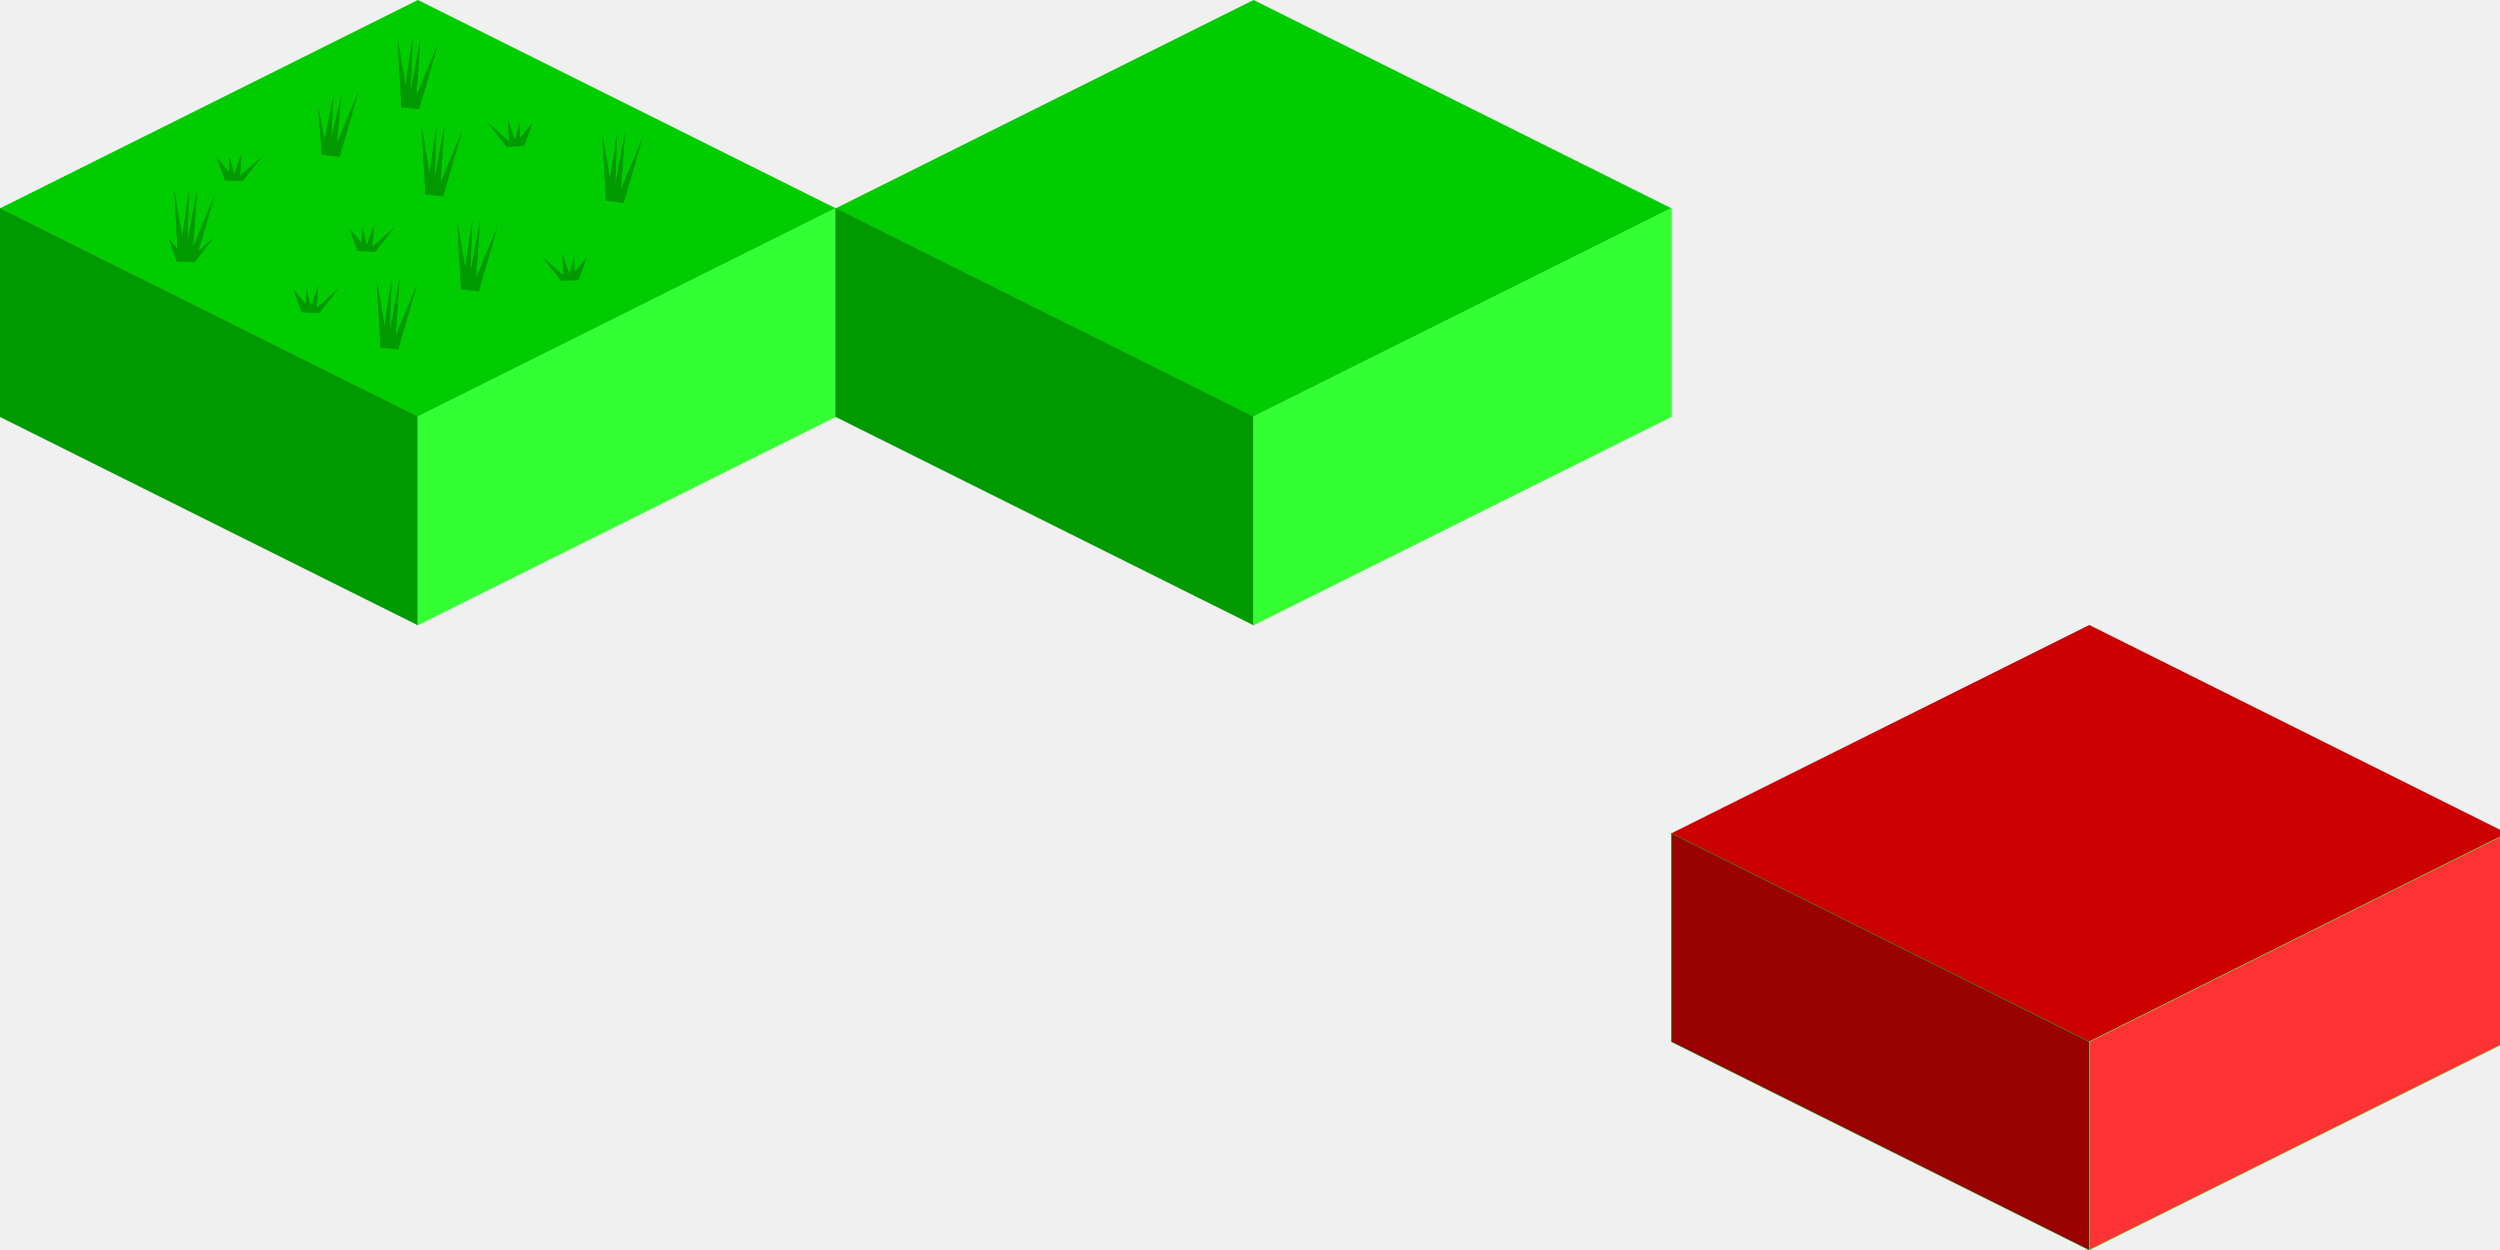
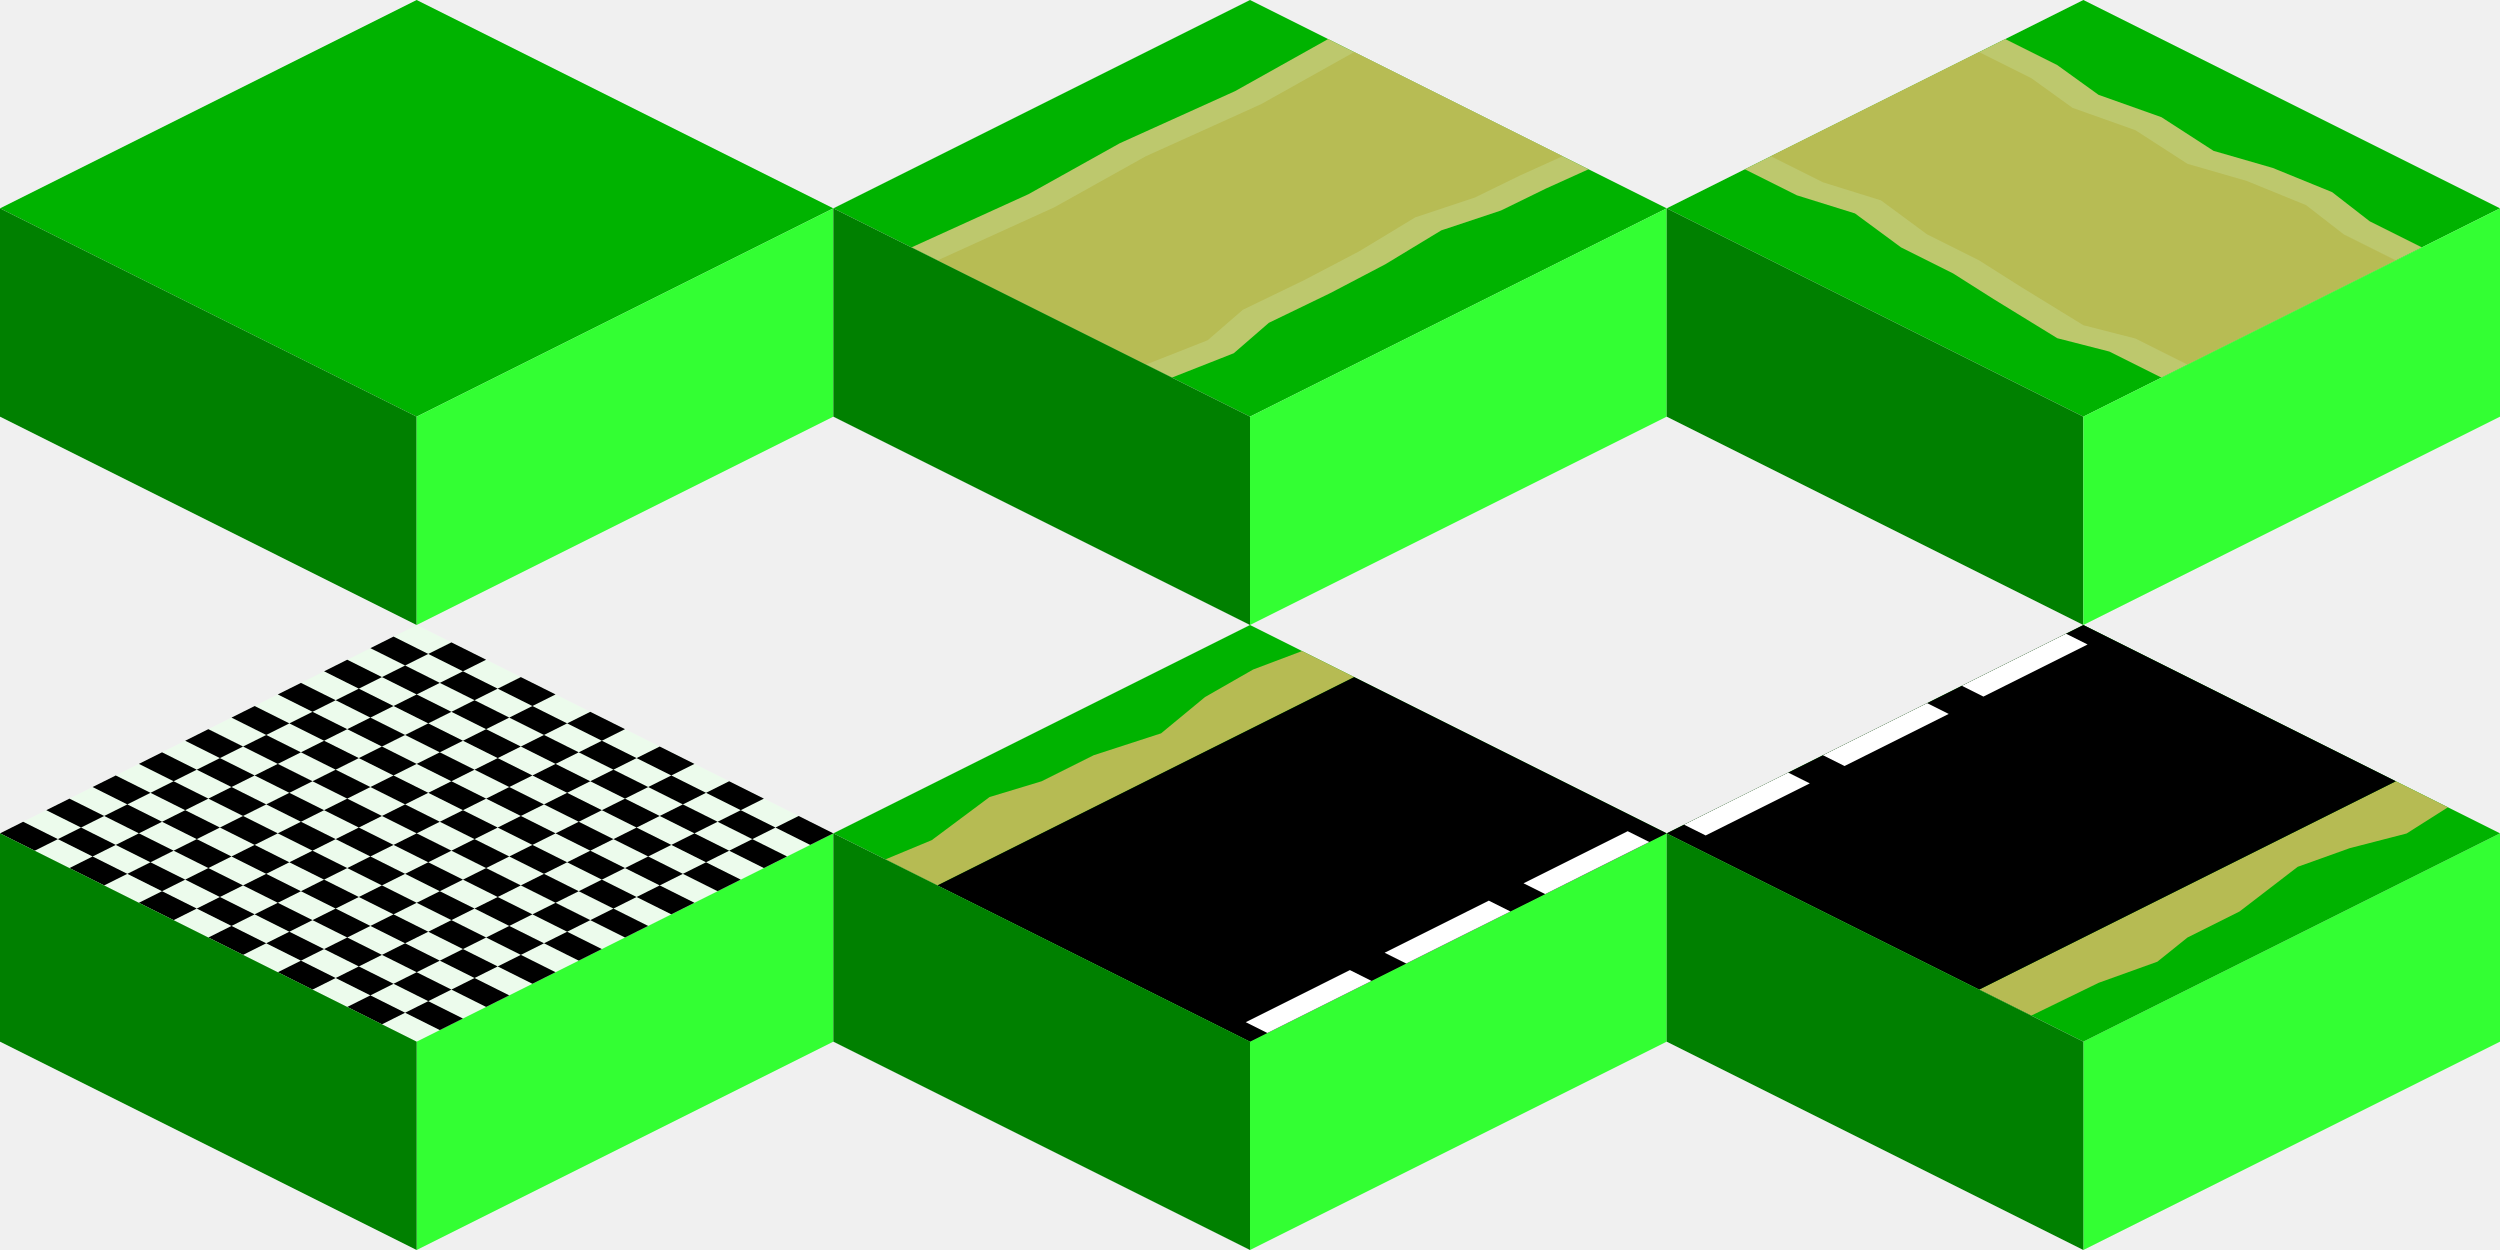
- <svg xmlns="http://www.w3.org/2000/svg" width="192" height="96" viewBox="0 0 50.8 25.4" version="1.1" id="svg5">
+ <svg xmlns="http://www.w3.org/2000/svg" id="svg5" version="1.1" viewBox="0 0 101.6 50.8" height="192" width="384">
  <defs id="defs2" />
  <g id="layer1">
-     <path style="fill:#00cc00;fill-opacity:1;stroke:none;stroke-width:0.01;stroke-linecap:butt;stroke-linejoin:miter;stroke-opacity:1;stroke-miterlimit:4;stroke-dasharray:none" d="M 0,4.233 8.491,0 16.982,4.233 8.491,8.467 Z" id="path6572" />
-     <path id="path5119" style="fill:#009900;fill-opacity:1;stroke:none;stroke-width:1px;stroke-linecap:butt;stroke-linejoin:miter;stroke-opacity:1" d="M 15.141,14.547 14.383,18.668 14.533,14.551 13.99,18.195 13.387,14.633 13.678,19.842 C 13.678,19.842 15.049,19.978 15.033,20.008 L 16.486,14.996 14.83,18.984 Z" transform="scale(0.2645833)" />
-     <path id="path5483" style="fill:#009900;fill-opacity:1;stroke:none;stroke-width:0.265px;stroke-linecap:butt;stroke-linejoin:miter;stroke-opacity:1" d="M 8.119,5.658 7.918,6.749 7.958,5.659 7.815,6.624 7.655,5.681 7.732,7.059 C 7.732,7.059 8.095,7.095 8.091,7.103 L 8.475,5.777 8.037,6.832 Z" />
-     <path id="path5565" style="fill:#009900;fill-opacity:1;stroke:none;stroke-width:0.265px;stroke-linecap:butt;stroke-linejoin:miter;stroke-opacity:1" d="M 6.935,1.945 6.728,2.833 6.774,1.946 6.599,2.84 6.465,2.181 6.542,3.144 C 6.542,3.144 6.904,3.18 6.9,3.188 L 7.285,1.862 6.846,2.917 Z" />
-     <path id="path5567" style="fill:#009900;fill-opacity:1;stroke:none;stroke-width:0.265px;stroke-linecap:butt;stroke-linejoin:miter;stroke-opacity:1" d="M 9.032,2.548 8.832,3.639 8.871,2.549 8.728,3.514 8.568,2.571 8.645,3.949 C 8.645,3.949 9.008,3.985 9.004,3.993 L 9.388,2.667 8.95,3.722 Z" />
-     <path id="path5569" style="fill:#009900;fill-opacity:1;stroke:none;stroke-width:0.161px;stroke-linecap:butt;stroke-linejoin:miter;stroke-opacity:1" d="M 7.602,4.563 7.452,4.985 7.361,4.624 7.348,4.938 7.101,4.639 7.266,5.1 C 7.266,5.1 7.628,5.114 7.624,5.117 L 8.009,4.623 7.571,5.016 Z" />
-     <path id="path5571" style="fill:#009900;fill-opacity:1;stroke:none;stroke-width:0.265px;stroke-linecap:butt;stroke-linejoin:miter;stroke-opacity:1" d="M 9.756,4.477 9.556,5.568 9.596,4.478 9.452,5.443 9.292,4.5 9.369,5.878 C 9.369,5.878 9.732,5.914 9.728,5.922 L 10.112,4.596 9.674,5.651 Z" />
-     <path id="path5573" style="fill:#009900;fill-opacity:1;stroke:none;stroke-width:0.265px;stroke-linecap:butt;stroke-linejoin:miter;stroke-opacity:1" d="M 8.544,0.776 8.344,1.866 8.384,0.777 8.24,1.741 8.08,0.798 8.157,2.177 C 8.157,2.177 8.52,2.213 8.516,2.221 L 8.9,0.895 8.462,1.95 Z" />
-     <path id="path5575" style="fill:#009900;fill-opacity:1;stroke:none;stroke-width:0.265px;stroke-linecap:butt;stroke-linejoin:miter;stroke-opacity:1" d="M 12.701,2.68 12.501,3.77 12.541,2.681 12.397,3.645 12.237,2.702 12.314,4.081 C 12.314,4.081 12.677,4.117 12.673,4.125 L 13.057,2.798 12.619,3.854 Z" />
-     <path id="path6231" style="fill:#009900;fill-opacity:1;stroke:none;stroke-width:0.161px;stroke-linecap:butt;stroke-linejoin:miter;stroke-opacity:1" d="M 4.907,3.127 4.758,3.549 4.667,3.189 4.654,3.502 4.407,3.203 4.571,3.664 C 4.571,3.664 4.934,3.678 4.93,3.681 L 5.314,3.187 4.876,3.58 Z" />
-     <path id="path6233" style="fill:#009900;fill-opacity:1;stroke:none;stroke-width:0.161px;stroke-linecap:butt;stroke-linejoin:miter;stroke-opacity:1" d="M 3.93,4.774 3.78,5.196 3.689,4.835 3.676,5.149 3.429,4.85 3.594,5.311 C 3.594,5.311 3.956,5.325 3.952,5.328 L 4.337,4.834 3.899,5.227 Z" />
-     <path id="path6235" style="fill:#009900;fill-opacity:1;stroke:none;stroke-width:0.161px;stroke-linecap:butt;stroke-linejoin:miter;stroke-opacity:1" d="M 6.467,5.807 6.317,6.229 6.226,5.868 6.213,6.182 5.966,5.883 6.131,6.344 C 6.131,6.344 6.493,6.358 6.489,6.361 L 6.874,5.867 6.436,6.26 Z" />
-     <path id="path6237" style="fill:#009900;fill-opacity:1;stroke:none;stroke-width:0.161px;stroke-linecap:butt;stroke-linejoin:miter;stroke-opacity:1" d="M 10.317,2.429 10.466,2.85 10.557,2.49 10.57,2.804 10.817,2.504 10.653,2.966 C 10.653,2.966 10.29,2.979 10.294,2.982 L 9.91,2.489 10.348,2.881 Z" />
-     <path id="path6239" style="fill:#009900;fill-opacity:1;stroke:none;stroke-width:0.161px;stroke-linecap:butt;stroke-linejoin:miter;stroke-opacity:1" d="M 11.423,5.153 11.573,5.574 11.664,5.214 11.677,5.528 11.924,5.228 11.759,5.69 C 11.759,5.69 11.397,5.703 11.401,5.706 L 11.016,5.213 11.455,5.605 Z" />
-     <path style="fill:#009900;fill-opacity:1;stroke:#009900;stroke-width:0.01;stroke-linecap:butt;stroke-linejoin:miter;stroke-opacity:1;stroke-miterlimit:4;stroke-dasharray:none" d="M 0,4.233 V 8.467 L 8.491,12.7 V 8.467 Z" id="path1020" />
-     <path id="path1026" style="fill:#009900;fill-opacity:1;stroke:none;stroke-width:1px;stroke-linecap:butt;stroke-linejoin:miter;stroke-opacity:1" d="M 15.141,14.547 14.383,18.668 14.533,14.551 13.99,18.195 13.387,14.633 13.678,19.842 C 13.678,19.842 15.049,19.978 15.033,20.008 L 16.486,14.996 14.83,18.984 Z" transform="scale(0.2645833)" />
-     <path id="path1028" style="fill:#009900;fill-opacity:1;stroke:none;stroke-width:0.265px;stroke-linecap:butt;stroke-linejoin:miter;stroke-opacity:1" d="M 8.119,5.658 7.918,6.749 7.958,5.659 7.815,6.624 7.655,5.681 7.732,7.059 C 7.732,7.059 8.095,7.095 8.091,7.103 L 8.475,5.777 8.037,6.832 Z" />
-     <path id="path1030" style="fill:#009900;fill-opacity:1;stroke:none;stroke-width:0.265px;stroke-linecap:butt;stroke-linejoin:miter;stroke-opacity:1" d="M 6.935,1.945 6.728,2.833 6.774,1.946 6.599,2.84 6.465,2.181 6.542,3.144 C 6.542,3.144 6.904,3.18 6.9,3.188 L 7.285,1.862 6.846,2.917 Z" />
-     <path id="path1032" style="fill:#009900;fill-opacity:1;stroke:none;stroke-width:0.265px;stroke-linecap:butt;stroke-linejoin:miter;stroke-opacity:1" d="M 9.032,2.548 8.832,3.639 8.871,2.549 8.728,3.514 8.568,2.571 8.645,3.949 C 8.645,3.949 9.008,3.985 9.004,3.993 L 9.388,2.667 8.95,3.722 Z" />
-     <path id="path1034" style="fill:#009900;fill-opacity:1;stroke:none;stroke-width:0.161px;stroke-linecap:butt;stroke-linejoin:miter;stroke-opacity:1" d="M 7.602,4.563 7.452,4.985 7.361,4.624 7.348,4.938 7.101,4.639 7.266,5.1 C 7.266,5.1 7.628,5.114 7.624,5.117 L 8.009,4.623 7.571,5.016 Z" />
-     <path id="path1036" style="fill:#009900;fill-opacity:1;stroke:none;stroke-width:0.265px;stroke-linecap:butt;stroke-linejoin:miter;stroke-opacity:1" d="M 9.756,4.477 9.556,5.568 9.596,4.478 9.452,5.443 9.292,4.5 9.369,5.878 C 9.369,5.878 9.732,5.914 9.728,5.922 L 10.112,4.596 9.674,5.651 Z" />
-     <path id="path1038" style="fill:#009900;fill-opacity:1;stroke:none;stroke-width:0.265px;stroke-linecap:butt;stroke-linejoin:miter;stroke-opacity:1" d="M 8.544,0.776 8.344,1.866 8.384,0.777 8.24,1.741 8.08,0.798 8.157,2.177 C 8.157,2.177 8.52,2.213 8.516,2.221 L 8.9,0.895 8.462,1.95 Z" />
-     <path id="path1040" style="fill:#009900;fill-opacity:1;stroke:none;stroke-width:0.265px;stroke-linecap:butt;stroke-linejoin:miter;stroke-opacity:1" d="M 12.701,2.68 12.501,3.77 12.541,2.681 12.397,3.645 12.237,2.702 12.314,4.081 C 12.314,4.081 12.677,4.117 12.673,4.125 L 13.057,2.798 12.619,3.854 Z" />
-     <path id="path1042" style="fill:#009900;fill-opacity:1;stroke:none;stroke-width:0.161px;stroke-linecap:butt;stroke-linejoin:miter;stroke-opacity:1" d="M 4.907,3.127 4.758,3.549 4.667,3.189 4.654,3.502 4.407,3.203 4.571,3.664 C 4.571,3.664 4.934,3.678 4.93,3.681 L 5.314,3.187 4.876,3.58 Z" />
-     <path id="path1044" style="fill:#009900;fill-opacity:1;stroke:none;stroke-width:0.161px;stroke-linecap:butt;stroke-linejoin:miter;stroke-opacity:1" d="M 3.93,4.774 3.78,5.196 3.689,4.835 3.676,5.149 3.429,4.85 3.594,5.311 C 3.594,5.311 3.956,5.325 3.952,5.328 L 4.337,4.834 3.899,5.227 Z" />
-     <path id="path1046" style="fill:#009900;fill-opacity:1;stroke:none;stroke-width:0.161px;stroke-linecap:butt;stroke-linejoin:miter;stroke-opacity:1" d="M 6.467,5.807 6.317,6.229 6.226,5.868 6.213,6.182 5.966,5.883 6.131,6.344 C 6.131,6.344 6.493,6.358 6.489,6.361 L 6.874,5.867 6.436,6.26 Z" />
-     <path id="path1048" style="fill:#009900;fill-opacity:1;stroke:none;stroke-width:0.161px;stroke-linecap:butt;stroke-linejoin:miter;stroke-opacity:1" d="M 10.317,2.429 10.466,2.85 10.557,2.49 10.57,2.804 10.817,2.504 10.653,2.966 C 10.653,2.966 10.29,2.979 10.294,2.982 L 9.91,2.489 10.348,2.881 Z" />
-     <path id="path1050" style="fill:#009900;fill-opacity:1;stroke:none;stroke-width:0.161px;stroke-linecap:butt;stroke-linejoin:miter;stroke-opacity:1" d="M 11.423,5.153 11.573,5.574 11.664,5.214 11.677,5.528 11.924,5.228 11.759,5.69 C 11.759,5.69 11.397,5.703 11.401,5.706 L 11.016,5.213 11.455,5.605 Z" />
-     <path style="fill:#33ff33;fill-opacity:1;stroke:#33ff33;stroke-width:0.01;stroke-linecap:butt;stroke-linejoin:miter;stroke-opacity:1;stroke-miterlimit:4;stroke-dasharray:none" d="M 8.491,12.7 V 8.467 L 16.982,4.233 V 8.467 Z" id="path1052" />
-     <path style="fill:#00cc00;fill-opacity:1;stroke:none;stroke-width:0.01;stroke-linecap:butt;stroke-linejoin:miter;stroke-miterlimit:4;stroke-dasharray:none;stroke-opacity:1" d="M 16.982,4.233 25.472,5.0000031e-8 33.963,4.233 25.472,8.467 Z" id="path1160" />
-     <path style="fill:#009900;fill-opacity:1;stroke:#009900;stroke-width:0.01;stroke-linecap:butt;stroke-linejoin:miter;stroke-miterlimit:4;stroke-dasharray:none;stroke-opacity:1" d="M 16.982,4.233 V 8.467 L 25.472,12.7 V 8.467 Z" id="path1188" />
-     <path style="fill:#33ff33;fill-opacity:1;stroke:#33ff33;stroke-width:0.01;stroke-linecap:butt;stroke-linejoin:miter;stroke-miterlimit:4;stroke-dasharray:none;stroke-opacity:1" d="M 25.472,12.7 V 8.467 L 33.963,4.233 V 8.467 Z" id="path1216" />
-     <path style="fill:#cc0000;fill-opacity:1;stroke:none;stroke-width:0.01;stroke-linecap:butt;stroke-linejoin:miter;stroke-miterlimit:4;stroke-dasharray:none;stroke-opacity:1" d="M 33.963,16.933 42.454,12.7 50.945,16.933 42.454,21.167 Z" id="path1281" />
-     <path style="fill:#990000;fill-opacity:1;stroke:#009900;stroke-width:0.01;stroke-linecap:butt;stroke-linejoin:miter;stroke-miterlimit:4;stroke-dasharray:none;stroke-opacity:1" d="M 33.963,16.933 V 21.167 L 42.454,25.4 V 21.167 Z" id="path1309" />
-     <path style="fill:#ff3333;fill-opacity:1;stroke:#33ff33;stroke-width:0.01;stroke-linecap:butt;stroke-linejoin:miter;stroke-miterlimit:4;stroke-dasharray:none;stroke-opacity:1" d="M 42.454,25.4 V 21.167 L 50.945,16.933 V 21.167 Z" id="path1337" />
+     <path style="fill:#00b300;fill-opacity:1;stroke:none;stroke-width:0.02;stroke-linecap:butt;stroke-linejoin:miter;stroke-miterlimit:4;stroke-dasharray:none;stroke-opacity:1" d="M 67.733,8.467 84.667,3e-7 101.6,8.467 84.667,16.933 Z" id="path15037" />
+     <path style="fill:#00b300;fill-opacity:1;stroke:none;stroke-width:0.02;stroke-linecap:butt;stroke-linejoin:miter;stroke-miterlimit:4;stroke-dasharray:none;stroke-opacity:1" d="M 33.867,8.467 50.8,0 67.733,8.467 50.8,16.933 Z" id="path14955" />
+     <path style="fill:#00b300;fill-opacity:1;stroke:none;stroke-width:0.02;stroke-linecap:butt;stroke-linejoin:miter;stroke-miterlimit:4;stroke-dasharray:none;stroke-opacity:1" d="M 3.1440195e-8,8.467 16.933,0 33.867,8.467 16.933,16.933 Z" id="path6572" />
+     <path style="fill:#008000;fill-opacity:1;stroke:none;stroke-width:0.02;stroke-linecap:butt;stroke-linejoin:miter;stroke-miterlimit:4;stroke-dasharray:none;stroke-opacity:1" d="M -3.1440194e-8,8.467 V 16.933 L 16.933,25.4 V 16.933 Z" id="path1020" />
+     <path style="fill:#33ff33;fill-opacity:1;stroke:none;stroke-width:0.02;stroke-linecap:butt;stroke-linejoin:miter;stroke-miterlimit:4;stroke-dasharray:none;stroke-opacity:1" d="M 16.933,25.4 V 16.933 L 33.867,8.467 V 16.933 Z" id="path1052" />
+     <path id="path2858" style="fill:#c5c872;fill-opacity:0.957;stroke:none;stroke-width:0.038;stroke-linecap:butt;stroke-linejoin:miter;stroke-miterlimit:4;stroke-dasharray:none;stroke-opacity:1" d="M 204 6 L 189.705 14 L 172 22 L 157.955 29.834 L 140 38 L 148 42 L 172 54 L 180 58 L 189.508 54.256 L 194.887 49.59 L 204.322 45.025 L 212.789 40.59 L 221.381 35.385 L 230.549 32.334 L 237.453 28.961 L 244 26 L 236 22 L 212 10 L 204 6 z " transform="scale(0.2645833)" />
+     <path style="fill:#33ff33;fill-opacity:1;stroke:none;stroke-width:0.02;stroke-linecap:butt;stroke-linejoin:miter;stroke-miterlimit:4;stroke-dasharray:none;stroke-opacity:1" d="M 50.8,50.8 V 42.333 L 67.733,33.867 V 42.333 Z" id="path3777" />
+     <path style="fill:#33ff33;fill-opacity:1;stroke:none;stroke-width:0.02;stroke-linecap:butt;stroke-linejoin:miter;stroke-miterlimit:4;stroke-dasharray:none;stroke-opacity:1" d="M 84.667,50.8 V 42.333 L 101.6,33.867 V 42.333 Z" id="path3783" />
+     <path style="fill:#ecfbec;fill-opacity:1;stroke:none;stroke-width:0.02;stroke-linecap:butt;stroke-linejoin:miter;stroke-miterlimit:4;stroke-dasharray:none;stroke-opacity:1" d="M -4e-7,33.867 16.933,25.4 33.867,33.867 16.933,42.333 Z" id="path3785" />
+     <path style="fill:#33ff33;fill-opacity:1;stroke:none;stroke-width:0.02;stroke-linecap:butt;stroke-linejoin:miter;stroke-miterlimit:4;stroke-dasharray:none;stroke-opacity:1" d="M 16.933,50.8 V 42.333 L 33.867,33.867 V 42.333 Z" id="path3789" />
+     <path id="path840" style="fill:#b7bb53;fill-opacity:0.957;stroke:none;stroke-width:0.01;stroke-linecap:butt;stroke-linejoin:miter;stroke-miterlimit:4;stroke-dasharray:none;stroke-opacity:1" d="M 55.033,2.117 51.251,4.233 46.567,6.35 42.851,8.423 38.1,10.583 46.567,14.817 49.082,13.826 50.506,12.591 53.002,11.384 55.242,10.21 57.516,8.833 59.941,8.026 61.768,7.134 63.5,6.35 Z" />
+     <path id="path3213" style="fill:#bdc86d;fill-opacity:1;stroke:none;stroke-width:0.038;stroke-linecap:butt;stroke-linejoin:miter;stroke-miterlimit:4;stroke-dasharray:none;stroke-opacity:1" d="M 308 6 L 300 10 L 276 22 L 268 26 L 276 30 L 284.92 32.781 L 292 38 L 300 42 L 306.193 45.928 L 316 51.949 L 324 54 L 332 58 L 340 54 L 364 42 L 372 38 L 364 34 L 358.217 29.514 L 349.107 25.799 L 340 23.17 L 332 18 L 322.328 14.561 L 316 10 L 308 6 z " transform="scale(0.2645833)" />
+     <path id="path1597" style="fill:#b7bb53;fill-opacity:0.957;stroke:none;stroke-width:0.01;stroke-linecap:butt;stroke-linejoin:miter;stroke-miterlimit:4;stroke-dasharray:none;stroke-opacity:1" d="M 80.433,2.117 82.55,3.175 84.225,4.382 86.783,5.292 88.9,6.659 91.31,7.355 93.72,8.338 95.25,9.525 97.367,10.583 88.9,14.817 86.783,13.758 84.667,13.216 82.072,11.622 80.433,10.583 78.317,9.525 76.444,8.144 74.083,7.408 71.967,6.35 Z" />
+     <path id="path2454" style="fill-rule:evenodd;stroke-width:0.01" d="M 18.815,27.282 19.756,26.811 18.345,26.106 17.404,26.576 Z M 16.463,27.046 17.404,26.576 15.993,25.87 15.052,26.341 Z M 16.933,28.222 17.874,27.752 16.463,27.046 15.522,27.517 Z M 14.582,27.987 15.522,27.517 14.111,26.811 13.171,27.282 Z M 13.641,28.457 14.582,27.987 15.993,28.693 15.052,29.163 Z M 11.289,28.222 12.23,27.752 13.641,28.457 12.7,28.928 Z M 11.759,29.398 12.7,28.928 14.111,29.633 13.171,30.104 Z M 9.408,29.163 10.348,28.693 11.759,29.398 10.819,29.869 Z M 9.878,30.339 10.819,29.869 12.23,30.574 11.289,31.045 Z M 21.637,28.693 22.578,28.222 21.167,27.517 20.226,27.987 Z M 19.285,28.457 20.226,27.987 18.815,27.282 17.874,27.752 Z M 19.756,29.633 20.696,29.163 19.285,28.457 18.345,28.928 Z M 17.404,29.398 18.345,28.928 16.933,28.222 15.993,28.693 Z M 16.463,29.869 17.404,29.398 18.815,30.104 17.874,30.574 Z M 14.111,29.633 15.052,29.163 16.463,29.869 15.522,30.339 Z M 14.582,30.809 15.522,30.339 16.933,31.045 15.993,31.515 Z M 12.23,30.574 13.171,30.104 14.582,30.809 13.641,31.28 Z M 12.7,31.75 13.641,31.28 15.052,31.985 14.111,32.456 Z M 24.459,30.104 25.4,29.633 23.989,28.928 23.048,29.398 Z M 22.108,29.869 23.048,29.398 21.637,28.693 20.696,29.163 Z M 22.578,31.045 23.519,30.574 22.108,29.869 21.167,30.339 Z M 20.226,30.809 21.167,30.339 19.756,29.633 18.815,30.104 Z M 19.285,31.28 20.226,30.809 21.637,31.515 20.696,31.985 Z M 16.933,31.045 17.874,30.574 19.285,31.28 18.345,31.75 Z M 17.404,32.22 18.345,31.75 19.756,32.456 18.815,32.926 Z M 15.052,31.985 15.993,31.515 17.404,32.22 16.463,32.691 Z M 15.522,33.161 16.463,32.691 17.874,33.396 16.933,33.867 Z M 27.282,31.515 28.222,31.045 26.811,30.339 25.87,30.809 Z M 24.93,31.28 25.87,30.809 24.459,30.104 23.519,30.574 Z M 25.4,32.456 26.341,31.985 24.93,31.28 23.989,31.75 Z M 23.048,32.22 23.989,31.75 22.578,31.045 21.637,31.515 Z M 22.108,32.691 23.048,32.22 24.459,32.926 23.519,33.396 Z M 19.756,32.456 20.696,31.985 22.108,32.691 21.167,33.161 Z M 20.226,33.632 21.167,33.161 22.578,33.867 21.637,34.337 Z M 17.874,33.396 18.815,32.926 20.226,33.632 19.285,34.102 Z M 18.345,34.572 19.285,34.102 20.696,34.807 19.756,35.278 Z M 30.104,32.926 31.044,32.456 29.633,31.75 28.693,32.22 Z M 27.752,32.691 28.693,32.22 27.282,31.515 26.341,31.985 Z M 28.222,33.867 29.163,33.396 27.752,32.691 26.811,33.161 Z M 25.87,33.632 26.811,33.161 25.4,32.456 24.459,32.926 Z M 24.93,34.102 25.87,33.632 27.282,34.337 26.341,34.807 Z M 22.578,33.867 23.519,33.396 24.93,34.102 23.989,34.572 Z M 23.048,35.043 23.989,34.572 25.4,35.278 24.459,35.748 Z M 20.696,34.807 21.637,34.337 23.048,35.043 22.108,35.513 Z M 21.167,35.983 22.108,35.513 23.519,36.219 22.578,36.689 Z M 32.926,34.337 33.867,33.867 32.456,33.161 31.515,33.632 Z M 30.574,34.102 31.515,33.632 30.104,32.926 29.163,33.396 Z M 31.044,35.278 31.985,34.807 30.574,34.102 29.633,34.572 Z M 28.693,35.043 29.633,34.572 28.222,33.867 27.282,34.337 Z M 27.752,35.513 28.693,35.043 30.104,35.748 29.163,36.219 Z M 25.4,35.278 26.341,34.807 27.752,35.513 26.811,35.983 Z M 25.87,36.454 26.811,35.983 28.222,36.689 27.282,37.159 Z M 23.519,36.219 24.459,35.748 25.87,36.454 24.93,36.924 Z M 23.989,37.395 24.93,36.924 26.341,37.63 25.4,38.1 Z M 15.052,40.452 14.111,40.922 15.522,41.628 16.463,41.157 Z M 17.404,40.687 16.463,41.157 17.874,41.863 18.815,41.393 Z M 16.933,39.511 15.993,39.981 17.404,40.687 18.345,40.217 Z M 19.285,39.746 18.345,40.217 19.756,40.922 20.696,40.452 Z M 20.226,39.276 19.285,39.746 17.874,39.041 18.815,38.57 Z M 22.578,39.511 21.637,39.981 20.226,39.276 21.167,38.806 Z M 22.108,38.335 21.167,38.806 19.756,38.1 20.696,37.63 Z M 24.459,38.57 23.519,39.041 22.108,38.335 23.048,37.865 Z M 23.989,37.394 23.048,37.865 21.637,37.159 22.578,36.689 Z M 12.23,39.041 11.289,39.511 12.7,40.217 13.641,39.746 Z M 14.582,39.276 13.641,39.746 15.052,40.452 15.993,39.981 Z M 14.111,38.1 13.17,38.57 14.582,39.276 15.522,38.806 Z M 16.463,38.335 15.522,38.806 16.933,39.511 17.874,39.041 Z M 17.404,37.865 16.463,38.335 15.052,37.63 15.993,37.159 Z M 19.756,38.1 18.815,38.57 17.404,37.865 18.345,37.394 Z M 19.285,36.924 18.345,37.394 16.933,36.689 17.874,36.219 Z M 21.637,37.159 20.696,37.63 19.285,36.924 20.226,36.454 Z M 21.167,35.983 20.226,36.454 18.815,35.748 19.756,35.278 Z M 9.407,37.63 8.467,38.1 9.878,38.806 10.819,38.335 Z M 11.759,37.865 10.819,38.335 12.23,39.041 13.17,38.57 Z M 11.289,36.689 10.348,37.159 11.759,37.865 12.7,37.394 Z M 13.641,36.924 12.7,37.394 14.111,38.1 15.052,37.63 Z M 14.582,36.454 13.641,36.924 12.23,36.219 13.17,35.748 Z M 16.933,36.689 15.993,37.159 14.582,36.454 15.522,35.983 Z M 16.463,35.513 15.522,35.983 14.111,35.278 15.052,34.807 Z M 18.815,35.748 17.874,36.219 16.463,35.513 17.404,35.043 Z M 18.345,34.572 17.404,35.043 15.993,34.337 16.933,33.867 Z M 6.585,36.219 5.644,36.689 7.056,37.394 7.996,36.924 Z M 8.937,36.454 7.996,36.924 9.407,37.63 10.348,37.159 Z M 8.467,35.278 7.526,35.748 8.937,36.454 9.878,35.983 Z M 10.819,35.513 9.878,35.983 11.289,36.689 12.23,36.219 Z M 11.759,35.043 10.819,35.513 9.407,34.807 10.348,34.337 Z M 14.111,35.278 13.17,35.748 11.759,35.043 12.7,34.572 Z M 13.641,34.102 12.7,34.572 11.289,33.867 12.23,33.396 Z M 15.993,34.337 15.052,34.807 13.641,34.102 14.582,33.631 Z M 15.522,33.161 14.582,33.631 13.17,32.926 14.111,32.456 Z M 3.763,34.807 2.822,35.278 4.233,35.983 5.174,35.513 Z M 6.115,35.043 5.174,35.513 6.585,36.219 7.526,35.748 Z M 5.644,33.867 4.704,34.337 6.115,35.043 7.056,34.572 Z M 7.996,34.102 7.056,34.572 8.467,35.278 9.407,34.807 Z M 8.937,33.631 7.996,34.102 6.585,33.396 7.526,32.926 Z M 11.289,33.867 10.348,34.337 8.937,33.631 9.878,33.161 Z M 10.819,32.691 9.878,33.161 8.467,32.456 9.407,31.985 Z M 13.17,32.926 12.23,33.396 10.819,32.691 11.759,32.22 Z M 12.7,31.75 11.759,32.22 10.348,31.515 11.289,31.044 Z M 0.941,33.396 -4e-7,33.867 1.411,34.572 2.352,34.102 Z M 3.293,33.631 2.352,34.102 3.763,34.807 4.704,34.337 Z M 2.822,32.456 1.881,32.926 3.293,33.631 4.233,33.161 Z M 5.174,32.691 4.233,33.161 5.644,33.867 6.585,33.396 Z M 6.115,32.22 5.174,32.691 3.763,31.985 4.704,31.515 Z M 8.467,32.456 7.526,32.926 6.115,32.22 7.056,31.75 Z M 7.996,31.28 7.056,31.75 5.644,31.044 6.585,30.574 Z M 10.348,31.515 9.407,31.985 7.996,31.28 8.937,30.809 Z M 9.878,30.339 8.937,30.809 7.526,30.104 8.467,29.633 Z" />
+     <path style="fill:#008000;fill-opacity:1;stroke:none;stroke-width:0.02;stroke-linecap:butt;stroke-linejoin:miter;stroke-miterlimit:4;stroke-dasharray:none;stroke-opacity:1" d="M 33.867,8.467 V 16.933 L 50.8,25.4 V 16.933 Z" id="path1404" />
+     <path style="fill:#33ff33;fill-opacity:1;stroke:none;stroke-width:0.02;stroke-linecap:butt;stroke-linejoin:miter;stroke-miterlimit:4;stroke-dasharray:none;stroke-opacity:1" d="M 50.8,25.4 V 16.933 L 67.733,8.467 V 16.933 Z" id="path1406" />
+     <path style="fill:#008000;fill-opacity:1;stroke:none;stroke-width:0.02;stroke-linecap:butt;stroke-linejoin:miter;stroke-miterlimit:4;stroke-dasharray:none;stroke-opacity:1" d="M 67.733,8.467 V 16.933 L 84.667,25.4 V 16.933 Z" id="path1408" />
+     <path style="fill:#33ff33;fill-opacity:1;stroke:none;stroke-width:0.02;stroke-linecap:butt;stroke-linejoin:miter;stroke-miterlimit:4;stroke-dasharray:none;stroke-opacity:1" d="M 84.667,25.4 V 16.933 L 101.6,8.467 V 16.933 Z" id="path1410" />
+     <path style="fill:#00b300;fill-opacity:1;stroke:none;stroke-width:0.02;stroke-linecap:butt;stroke-linejoin:miter;stroke-miterlimit:4;stroke-dasharray:none;stroke-opacity:1" d="M 33.867,33.867 50.8,25.4 67.733,33.867 50.8,42.333 Z" id="path14873" />
+     <path id="path1148" style="fill:#b6bb53;fill-opacity:1;fill-rule:evenodd;stroke-width:0.033" d="M 200,100 192.482,102.838 185.096,107.063 178.341,112.641 168,116 160,120 152,122.422 143.12,129.044 136,132 144,136 208,104 Z" transform="scale(0.2645833)" />
+     <path id="path14320" style="fill-rule:evenodd;stroke-width:0.009" d="M 50.8,42.333 38.1,35.983 55.033,27.517 67.733,33.867 Z" />
+     <path id="path14322" style="fill:#ffffff;fill-rule:evenodd;stroke-width:0.007" d="M 51.506,41.981 50.627,41.541 54.86,39.424 55.739,39.864 Z" />
+     <path id="path14324" style="fill:#ffffff;fill-rule:evenodd;stroke-width:0.007" d="M 57.15,39.158 56.271,38.719 60.505,36.602 61.383,37.042 Z" />
+     <path id="path14326" style="fill:#ffffff;fill-rule:evenodd;stroke-width:0.007" d="M 62.795,36.336 61.916,35.897 66.149,33.78 67.028,34.219 Z" />
+     <path style="fill:#00b300;fill-opacity:1;stroke:none;stroke-width:0.02;stroke-linecap:butt;stroke-linejoin:miter;stroke-miterlimit:4;stroke-dasharray:none;stroke-opacity:1" d="M 101.6,33.867 84.667,42.333 67.733,33.867 84.667,25.4 Z" id="path15136" />
+     <path id="path4594" style="fill:#b6bb53;fill-opacity:1;fill-rule:evenodd;stroke-width:0.033" d="M 368,120 304,152 312,156 322.348,150.961 331.373,147.717 336,144 344,140 352.926,133.142 360.926,130.276 369.654,128.024 376,124 Z" transform="scale(0.2645833)" />
+     <path id="path15138" style="fill-rule:evenodd;stroke-width:0.009" d="M 84.667,25.4 97.367,31.75 80.433,40.217 67.733,33.867 Z" />
+     <path id="path15140" style="fill:#ffffff;fill-rule:evenodd;stroke-width:0.007" d="M 83.961,25.753 84.84,26.192 80.606,28.309 79.728,27.87 Z" />
+     <path id="path15142" style="fill:#ffffff;fill-rule:evenodd;stroke-width:0.007" d="M 78.317,28.575 79.195,29.014 74.962,31.131 74.083,30.692 Z" />
+     <path id="path15144" style="fill:#ffffff;fill-rule:evenodd;stroke-width:0.007" d="M 72.672,31.397 73.551,31.837 69.318,33.953 68.439,33.514 Z" />
+     <path style="fill:#008000;fill-opacity:1;stroke:none;stroke-width:0.02;stroke-linecap:butt;stroke-linejoin:miter;stroke-miterlimit:4;stroke-dasharray:none;stroke-opacity:1" d="M -3.1440194e-8,33.867 V 42.333 L 16.933,50.8 V 42.333 Z" id="path6930" />
+     <path style="fill:#008000;fill-opacity:1;stroke:none;stroke-width:0.02;stroke-linecap:butt;stroke-linejoin:miter;stroke-miterlimit:4;stroke-dasharray:none;stroke-opacity:1" d="M 33.867,33.867 V 42.333 L 50.8,50.8 V 42.333 Z" id="path6932" />
+     <path style="fill:#008000;fill-opacity:1;stroke:none;stroke-width:0.02;stroke-linecap:butt;stroke-linejoin:miter;stroke-miterlimit:4;stroke-dasharray:none;stroke-opacity:1" d="M 67.733,33.867 V 42.333 L 84.667,50.8 V 42.333 Z" id="path6934" />
  </g>
</svg>
